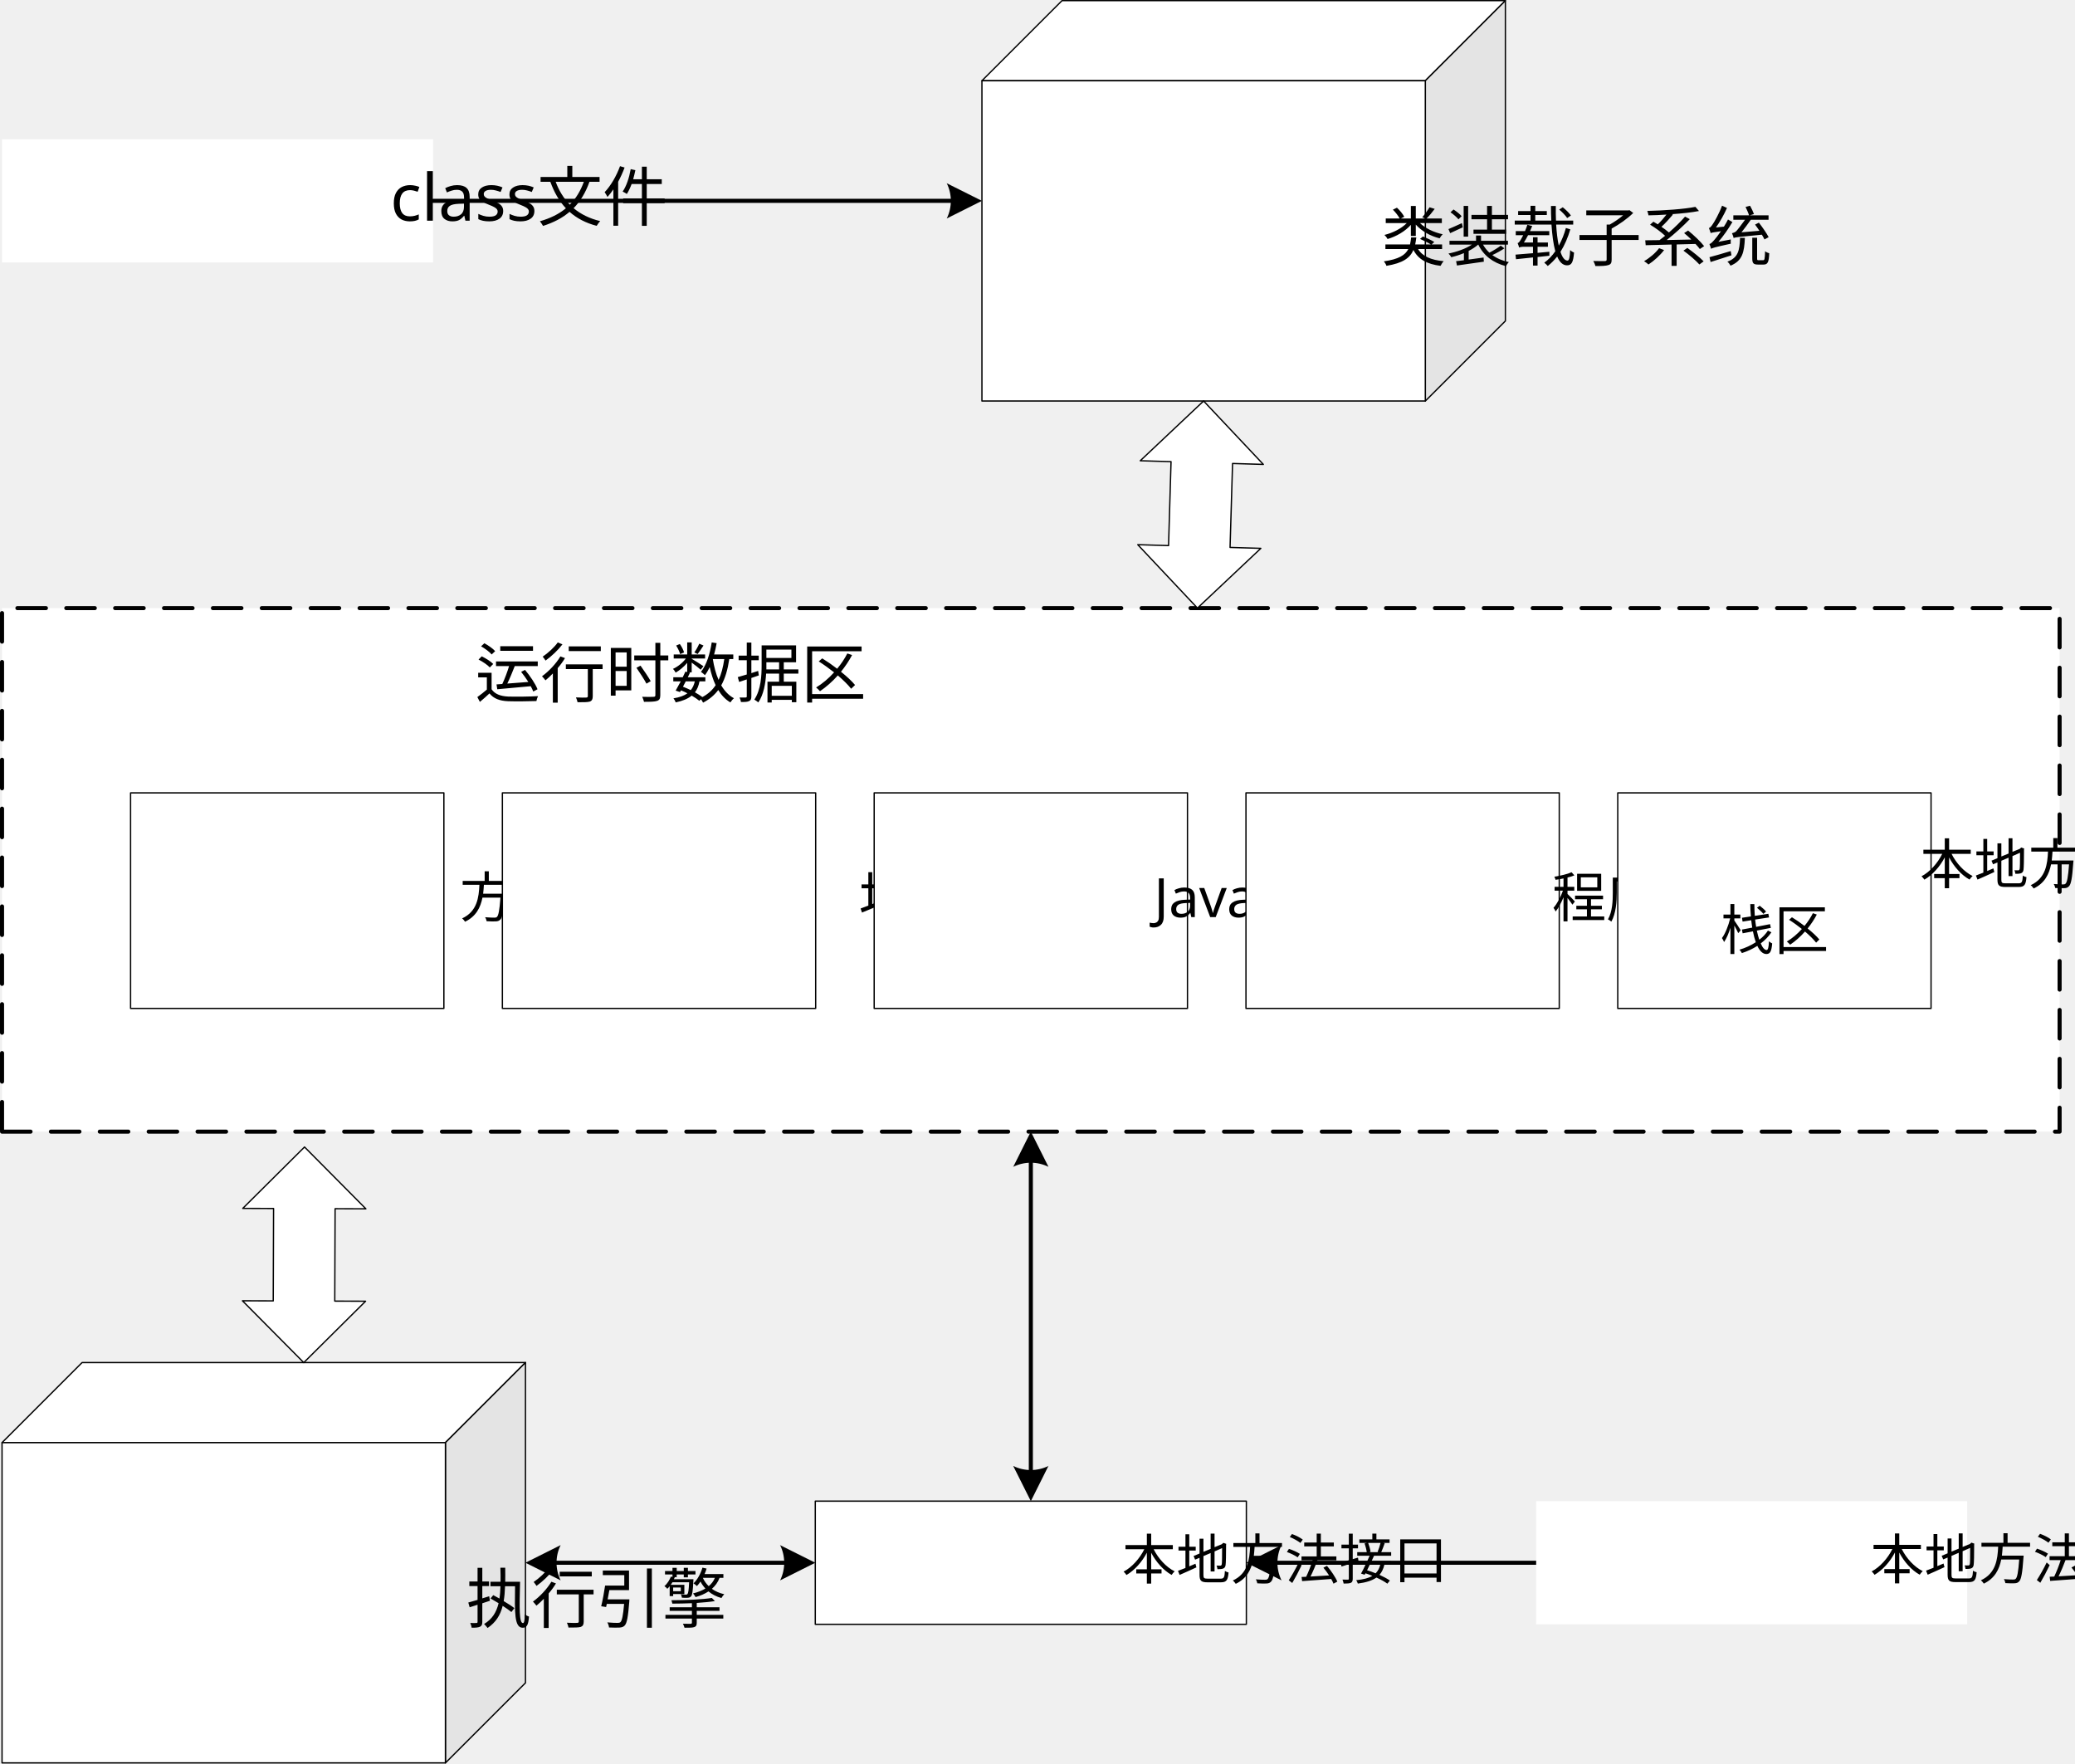
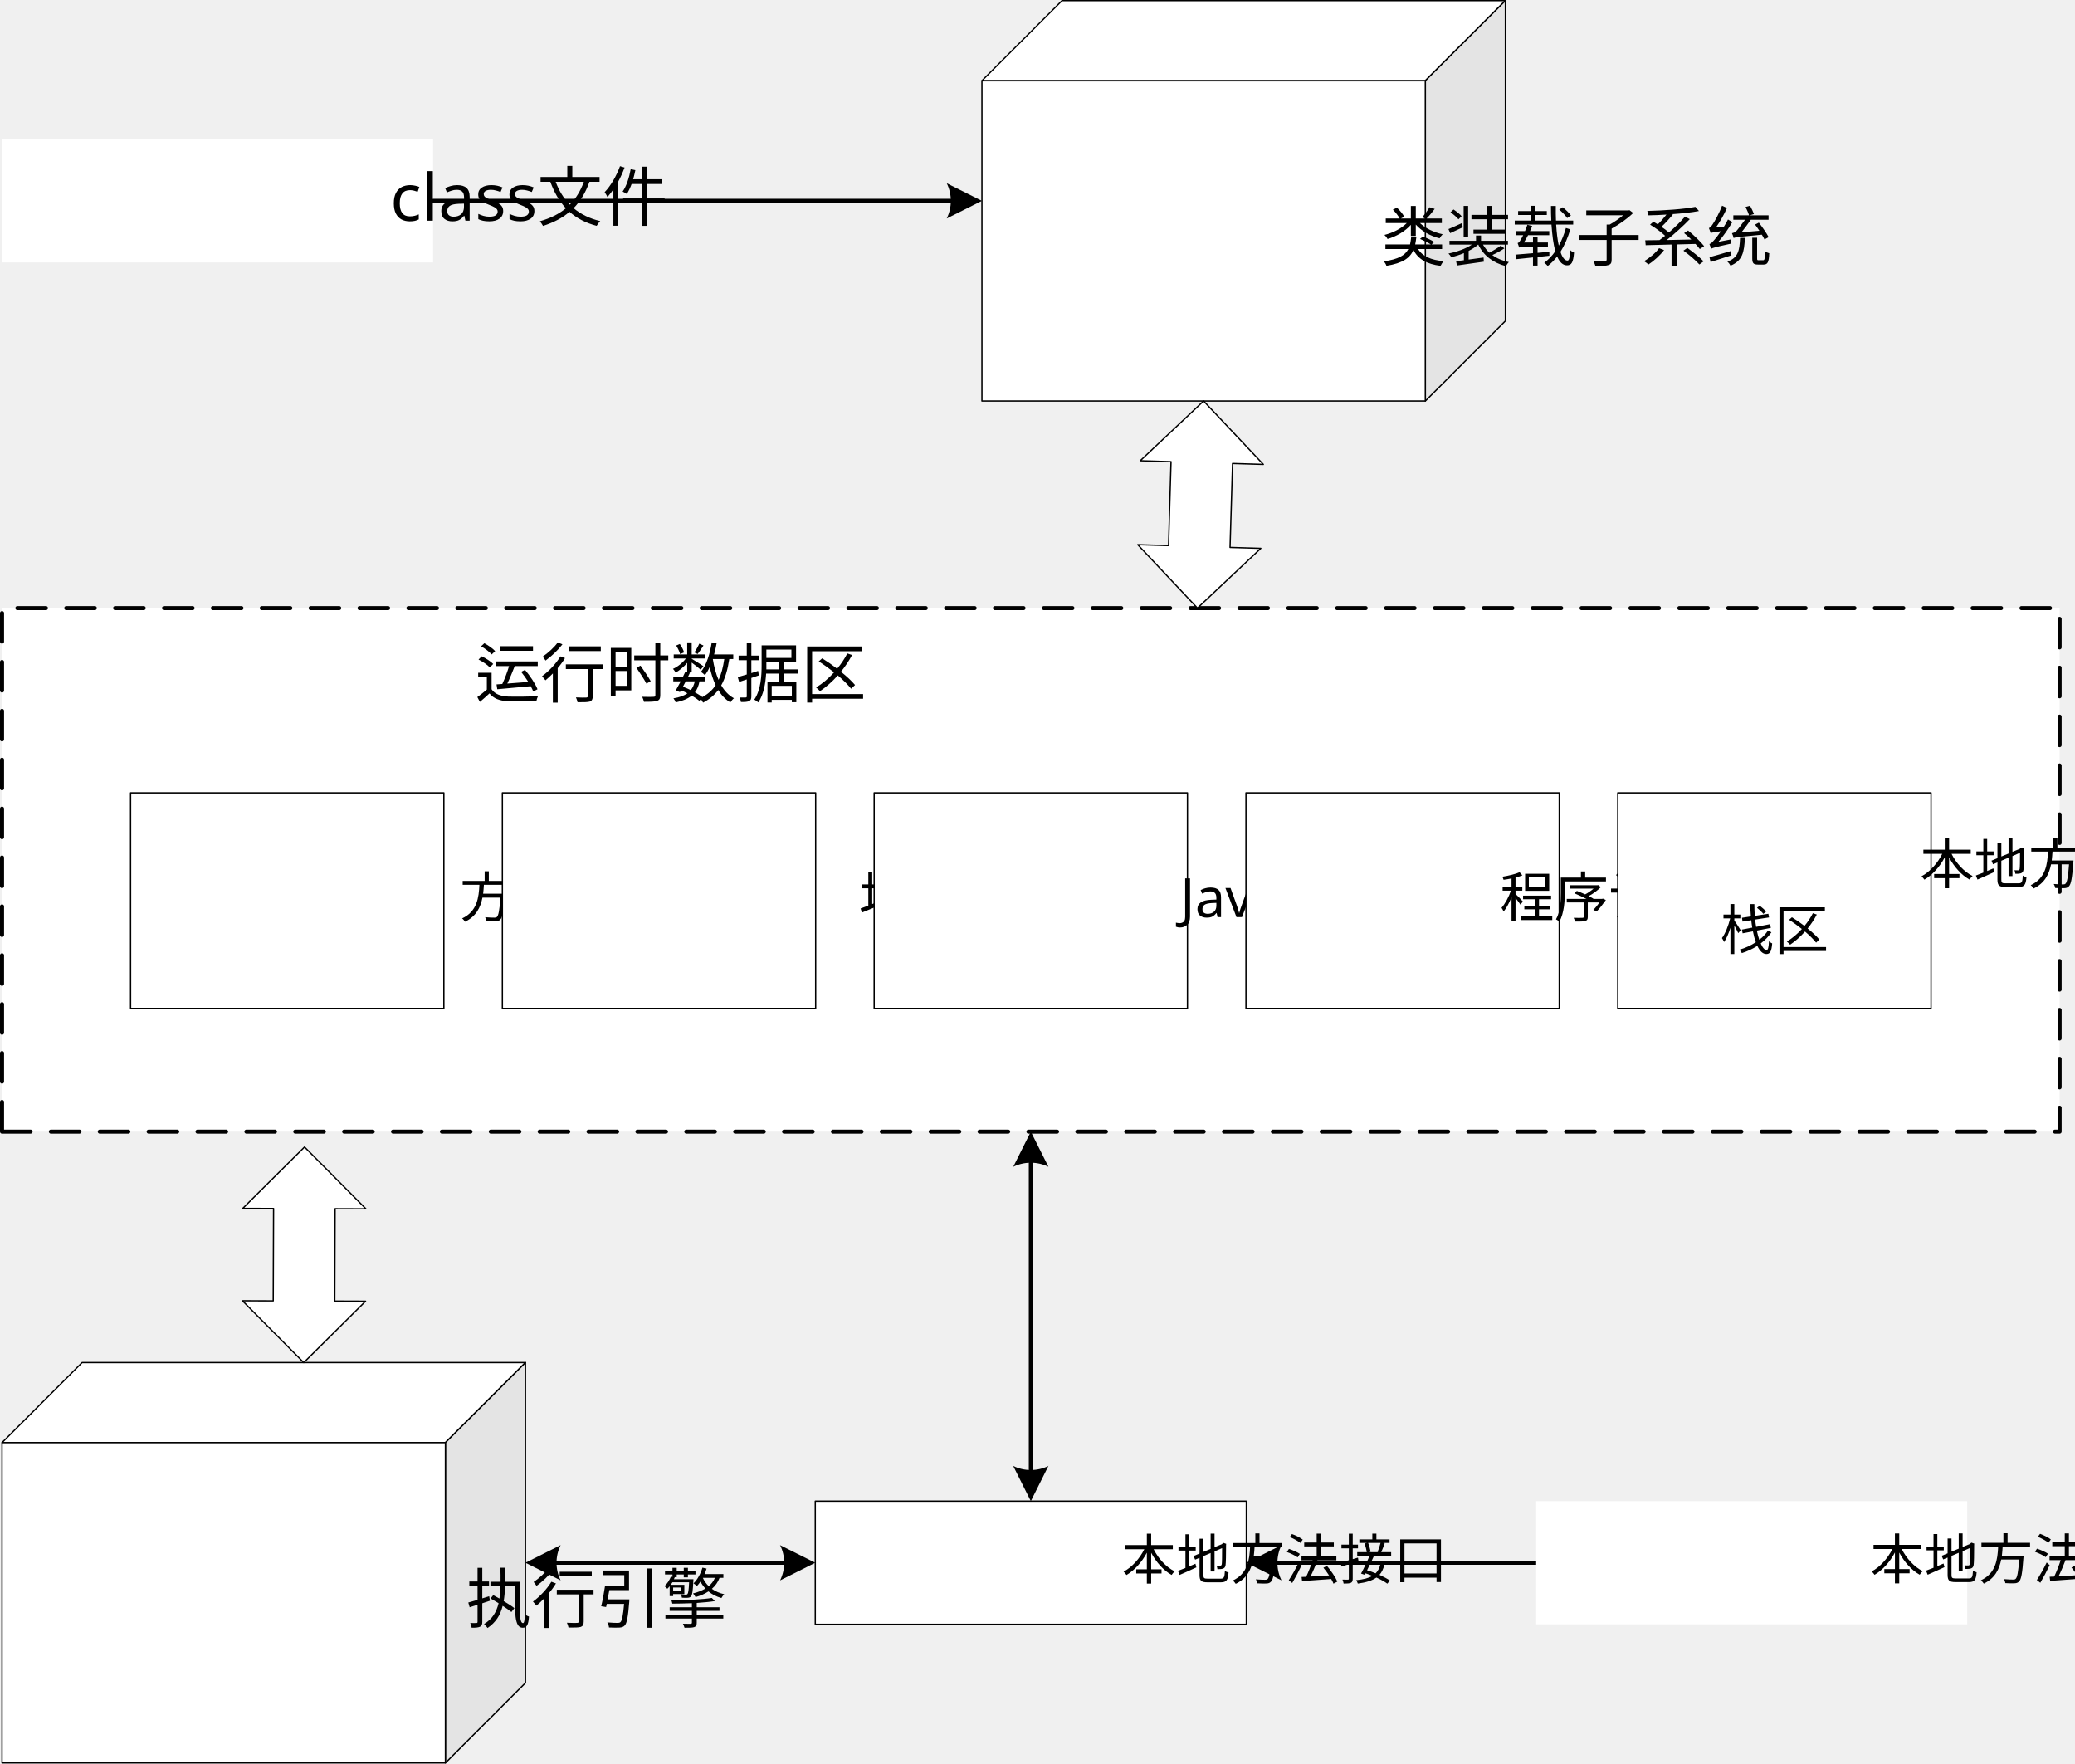
<svg xmlns="http://www.w3.org/2000/svg" xmlns:ns1="http://schemas.microsoft.com/visio/2003/SVGExtensions/" xmlns:xlink="http://www.w3.org/1999/xlink" width="5.306in" height="4.509in" viewBox="0 0 382.06 324.665" xml:space="preserve" color-interpolation-filters="sRGB" class="st15">
  <ns1:documentProperties ns1:langID="2052" ns1:metric="true" ns1:viewMarkup="false" />
  <style type="text/css">
	
		.st1 {fill:#ffffff;stroke:#000000;stroke-dasharray:5.25,3.75;stroke-linecap:round;stroke-linejoin:round;stroke-width:0.75}
		.st2 {fill:#000000;font-family:Microsoft YaHei UI;font-size:1em;font-stretch:semi-expanded}
		.st3 {fill:#ffffff;stroke:#000000;stroke-linecap:round;stroke-linejoin:round;stroke-width:0.24}
		.st4 {fill:#e4e4e4;stroke:#000000;stroke-linecap:round;stroke-linejoin:round;stroke-width:0.24}
		.st5 {fill:#000000;font-family:Microsoft YaHei UI;font-size:1em}
		.st6 {fill:#000000;font-family:Microsoft YaHei UI;font-size:0.833em}
		.st7 {fill:#000000;font-family:Segoe UI;font-size:0.833em}
		.st8 {font-family:Microsoft YaHei UI;font-size:1em}
		.st9 {font-size:1em}
		.st10 {marker-end:url(#mrkr5-61);marker-start:url(#mrkr5-59);stroke:#000000;stroke-linecap:round;stroke-linejoin:round;stroke-width:0.75}
		.st11 {fill:#000000;fill-opacity:1;stroke:#000000;stroke-opacity:1;stroke-width:0.229}
		.st12 {marker-end:url(#mrkr5-61);stroke:#000000;stroke-linecap:round;stroke-linejoin:round;stroke-width:0.75}
		.st13 {fill:#ffffff;stroke:none;stroke-linecap:round;stroke-linejoin:round;stroke-width:0.24}
		.st14 {fill:#000000;font-family:Segoe UI;font-size:1em}
		.st15 {fill:none;fill-rule:evenodd;font-size:12px;overflow:visible;stroke-linecap:square;stroke-miterlimit:3}
	
	</style>
  <defs id="Patterns_And_Gradients">
    <linearGradient id="grad0-11" x1="0" y1="0" x2="1" y2="0" gradientTransform="rotate(90 0.5 0.5)">
      <stop offset="0.01" stop-color="#ffffff" stop-opacity="1" />
      <stop offset="0.5" stop-color="#fefefe" stop-opacity="1" />
      <stop offset="1" stop-color="#ffffff" stop-opacity="1" />
    </linearGradient>
    <linearGradient id="grad0-15" x1="0" y1="0" x2="1" y2="0" gradientTransform="rotate(270 0.5 0.5)">
      <stop offset="0" stop-color="#fefefe" stop-opacity="1" />
      <stop offset="1" stop-color="#ffffff" stop-opacity="1" />
    </linearGradient>
  </defs>
  <defs id="Markers">
    <g id="lend5">
      <path d="M 2 1 L 0 0 L 1.981 -0.993 C 1.672 -0.365 1.673 0.373 1.985 1 " style="stroke:none" />
    </g>
    <marker id="mrkr5-59" class="st11" ns1:arrowType="5" ns1:arrowSize="2" ns1:setback="7.15" refX="7.15" orient="auto" markerUnits="strokeWidth" overflow="visible">
      <use xlink:href="#lend5" transform="scale(4.36) " />
    </marker>
    <marker id="mrkr5-61" class="st11" ns1:arrowType="5" ns1:arrowSize="2" ns1:setback="7.63" refX="-7.63" orient="auto" markerUnits="strokeWidth" overflow="visible">
      <use xlink:href="#lend5" transform="scale(-4.36,-4.36) " />
    </marker>
  </defs>
  <g ns1:mID="0" ns1:index="1" ns1:groupContext="foregroundPage">
    <ns1:pageProperties ns1:drawingScale="0.0393701" ns1:pageScale="0.0393701" ns1:drawingUnits="24" ns1:shadowOffsetX="8.50394" ns1:shadowOffsetY="-8.50394" />
    <ns1:layer ns1:name="容器" ns1:index="0" />
    <ns1:layer ns1:name="连接线" ns1:index="1" />
    <g id="group14-1" transform="translate(0.375,-116.34)" ns1:mID="14" ns1:groupContext="group" ns1:layerMember="0">
      <ns1:userDefs>
        <ns1:ud ns1:nameU="msvShapeCategories" ns1:prompt="" ns1:val="VT4(ContainerStyleDefaults)" />
        <ns1:ud ns1:nameU="msvStructureType" ns1:prompt="" ns1:val="VT4(Container)" />
        <ns1:ud ns1:nameU="msvSDContainerMargin" ns1:prompt="" ns1:val="VT0(0.11811023622047):24" />
        <ns1:ud ns1:nameU="msvSDContainerResize" ns1:prompt="" ns1:val="VT0(1):26" />
        <ns1:ud ns1:nameU="msvSDContainerLocked" ns1:prompt="" ns1:val="VT0(0):5" />
        <ns1:ud ns1:nameU="msvSDContainerNoHighlight" ns1:prompt="" ns1:val="VT0(0):5" />
        <ns1:ud ns1:nameU="msvSDContainerNoRibbon" ns1:prompt="" ns1:val="VT0(0):5" />
        <ns1:ud ns1:nameU="msvSDContainerStyle" ns1:prompt="" ns1:val="VT0(1):26" />
        <ns1:ud ns1:nameU="msvSDContainerStyleCount" ns1:prompt="" ns1:val="VT0(14):26" />
        <ns1:ud ns1:nameU="msvSDContainerRequiredCategories" ns1:prompt="" ns1:val="VT0(0):26" />
        <ns1:ud ns1:nameU="msvSDContainerExcludedCategories" ns1:prompt="" ns1:val="VT4(DoNotContain)" />
        <ns1:ud ns1:nameU="msvSDHeadingStyle" ns1:prompt="" ns1:val="VT0(1):26" />
        <ns1:ud ns1:nameU="msvSDHeadingStyleCount" ns1:prompt="" ns1:val="VT0(4):26" />
        <ns1:ud ns1:nameU="HeadingSide" ns1:prompt="" ns1:val="VT0(0):26" />
        <ns1:ud ns1:nameU="HeadingSpan" ns1:prompt="" ns1:val="VT0(0):26" />
        <ns1:ud ns1:nameU="HeadingAlign" ns1:prompt="" ns1:val="VT0(0):26" />
        <ns1:ud ns1:nameU="RTL" ns1:prompt="" ns1:val="VT0(0):5" />
        <ns1:ud ns1:nameU="FnForceContrast" ns1:prompt="" ns1:val="VT5(#ffffff)" />
        <ns1:ud ns1:nameU="BaseColor" ns1:prompt="" ns1:val="VT0(1):26" />
        <ns1:ud ns1:nameU="HColor1" ns1:prompt="" ns1:val="VT5(#ffffff)" />
        <ns1:ud ns1:nameU="HColor2" ns1:prompt="" ns1:val="VT5(#fefefe)" />
        <ns1:ud ns1:nameU="HColor3" ns1:prompt="" ns1:val="VT5(#e9e9e9)" />
        <ns1:ud ns1:nameU="HColor4" ns1:prompt="" ns1:val="VT5(#efefef)" />
        <ns1:ud ns1:nameU="BColor1" ns1:prompt="" ns1:val="VT5(#ffffff)" />
        <ns1:ud ns1:nameU="BColor2" ns1:prompt="" ns1:val="VT5(#ffffff)" />
        <ns1:ud ns1:nameU="LineColor" ns1:prompt="" ns1:val="VT5(#d5d5d5)" />
        <ns1:ud ns1:nameU="visVersion" ns1:prompt="" ns1:val="VT0(15):26" />
        <ns1:ud ns1:nameU="Embellishment" ns1:prompt="" ns1:val="VT0(2):26" />
        <ns1:ud ns1:nameU="HColor2" ns1:prompt="" ns1:val="VT5(#fefefe)" />
        <ns1:ud ns1:nameU="HColor3" ns1:prompt="" ns1:val="VT5(#e9e9e9)" />
        <ns1:ud ns1:nameU="HColor4" ns1:prompt="" ns1:val="VT5(#efefef)" />
      </ns1:userDefs>
      <g id="group15-2" ns1:mID="15" ns1:groupContext="group" ns1:layerMember="0">
        <ns1:userDefs>
          <ns1:ud ns1:nameU="msvStructureType" ns1:prompt="" ns1:val="VT0(0):26" />
          <ns1:ud ns1:nameU="CStyle" ns1:prompt="" ns1:val="VT0(1):26" />
          <ns1:ud ns1:nameU="HSide" ns1:prompt="" ns1:val="VT0(0):26" />
          <ns1:ud ns1:nameU="HSpan" ns1:prompt="" ns1:val="VT0(0):26" />
          <ns1:ud ns1:nameU="HAlign" ns1:prompt="" ns1:val="VT0(0):26" />
          <ns1:ud ns1:nameU="HorzAlign" ns1:prompt="" ns1:val="VT0(0):26" />
          <ns1:ud ns1:nameU="SquareCorners" ns1:prompt="" ns1:val="VT0(0):26" />
          <ns1:ud ns1:nameU="Corner6" ns1:prompt="" ns1:val="VT0(0.19685039370079):24" />
          <ns1:ud ns1:nameU="FillForegndIn" ns1:prompt="" ns1:val="VT0(1):26" />
          <ns1:ud ns1:nameU="FillBkgndIn" ns1:prompt="" ns1:val="VT0(0):26" />
          <ns1:ud ns1:nameU="FillPatternIn" ns1:prompt="" ns1:val="VT0(1):26" />
          <ns1:ud ns1:nameU="BaseColor" ns1:prompt="" ns1:val="VT0(1):26" />
          <ns1:ud ns1:nameU="BackFillColor" ns1:prompt="" ns1:val="VT5(#96afcf)" />
          <ns1:ud ns1:nameU="BackLineColor" ns1:prompt="" ns1:val="VT5(#1f477d)" />
          <ns1:ud ns1:nameU="DarkerColor" ns1:prompt="" ns1:val="VT5(#1f477d)" />
        </ns1:userDefs>
        <g id="shape16-3" ns1:mID="16" ns1:groupContext="shape" ns1:layerMember="0" transform="translate(2.83465,2.83465)">
          <ns1:userDefs>
            <ns1:ud ns1:nameU="msvStructureType" ns1:prompt="" ns1:val="VT0(0):26" />
            <ns1:ud ns1:nameU="msvThemeColors" ns1:prompt="" ns1:val="VT0(0):26" />
            <ns1:ud ns1:nameU="msvThemeEffects" ns1:prompt="" ns1:val="VT0(0):26" />
            <ns1:ud ns1:nameU="CStyle" ns1:prompt="" ns1:val="VT0(1):26" />
            <ns1:ud ns1:nameU="HSide" ns1:prompt="" ns1:val="VT0(0):26" />
            <ns1:ud ns1:nameU="HSpan" ns1:prompt="" ns1:val="VT0(0):26" />
            <ns1:ud ns1:nameU="HAlign" ns1:prompt="" ns1:val="VT0(0):26" />
            <ns1:ud ns1:nameU="HorzAlign" ns1:prompt="" ns1:val="VT0(0):26" />
            <ns1:ud ns1:nameU="SquareCorners" ns1:prompt="" ns1:val="VT0(0):26" />
            <ns1:ud ns1:nameU="OffsetX10" ns1:prompt="" ns1:val="VT0(0.039370078740157):24" />
            <ns1:ud ns1:nameU="OffsetY10" ns1:prompt="" ns1:val="VT0(-0.039370078740157):24" />
            <ns1:ud ns1:nameU="BackFillColor" ns1:prompt="" ns1:val="VT5(#96afcf)" />
            <ns1:ud ns1:nameU="BackLineColor" ns1:prompt="" ns1:val="VT5(#1f477d)" />
            <ns1:ud ns1:nameU="DarkerColor" ns1:prompt="" ns1:val="VT5(#1f477d)" />
          </ns1:userDefs>
        </g>
        <g id="shape15-5" ns1:mID="15" ns1:groupContext="groupContent" ns1:layerMember="0">
          <path d="M0 324.67 L189.43 324.67 L378.85 324.67 L378.85 228.29 L189.43 228.29 L0 228.29 L0 324.67 Z" class="st1" />
        </g>
      </g>
      <g id="group17-7" transform="translate(0,-70.8661)" ns1:mID="17" ns1:groupContext="group" ns1:layerMember="0">
        <ns1:userDefs>
          <ns1:ud ns1:nameU="msvStructureType" ns1:prompt="" ns1:val="VT4(Heading)" />
          <ns1:ud ns1:nameU="CStyle" ns1:prompt="" ns1:val="VT0(1):26" />
          <ns1:ud ns1:nameU="HSide" ns1:prompt="" ns1:val="VT0(0):26" />
          <ns1:ud ns1:nameU="HSpan" ns1:prompt="" ns1:val="VT0(0):26" />
          <ns1:ud ns1:nameU="HAlign" ns1:prompt="" ns1:val="VT0(0):26" />
          <ns1:ud ns1:nameU="Hidden" ns1:prompt="" ns1:val="VT0(0):5" />
          <ns1:ud ns1:nameU="HorzAlign" ns1:prompt="" ns1:val="VT0(0):26" />
          <ns1:ud ns1:nameU="Rounding" ns1:prompt="" ns1:val="VT0(0):1" />
          <ns1:ud ns1:nameU="SquareCorners" ns1:prompt="" ns1:val="VT0(3):26" />
          <ns1:ud ns1:nameU="Inset" ns1:prompt="" ns1:val="VT0(0):24" />
          <ns1:ud ns1:nameU="InsideRadius" ns1:prompt="" ns1:val="VT0(0):24" />
          <ns1:ud ns1:nameU="InsetXInt" ns1:prompt="" ns1:val="VT0(0):24" />
          <ns1:ud ns1:nameU="HTxtMargin" ns1:prompt="" ns1:val="VT0(0.059055118110236):24" />
          <ns1:ud ns1:nameU="HTxtWidth" ns1:prompt="" ns1:val="VT0(2.9527559055118):24" />
          <ns1:ud ns1:nameU="HLeft" ns1:prompt="" ns1:val="VT0(0):26" />
          <ns1:ud ns1:nameU="HRight" ns1:prompt="" ns1:val="VT0(2.9527559055118):24" />
          <ns1:ud ns1:nameU="SquareCorners7" ns1:prompt="" ns1:val="VT0(3):26" />
          <ns1:ud ns1:nameU="Offset" ns1:prompt="" ns1:val="VT0(0):26" />
          <ns1:ud ns1:nameU="Rounding8" ns1:prompt="" ns1:val="VT0(0.11811023622047):24" />
          <ns1:ud ns1:nameU="InsetX9" ns1:prompt="" ns1:val="VT0(0):26" />
          <ns1:ud ns1:nameU="InsetY9" ns1:prompt="" ns1:val="VT0(0):26" />
          <ns1:ud ns1:nameU="OffsetY11" ns1:prompt="" ns1:val="VT0(0):26" />
          <ns1:ud ns1:nameU="OffsetY12" ns1:prompt="" ns1:val="VT0(0):26" />
          <ns1:ud ns1:nameU="Width12" ns1:prompt="" ns1:val="VT0(0):26" />
          <ns1:ud ns1:nameU="msvSDContainerHeadingEdge" ns1:prompt="" ns1:val="VT4(Bottom)" />
          <ns1:ud ns1:nameU="HLineVisible" ns1:prompt="" ns1:val="VT0(0):5" />
          <ns1:ud ns1:nameU="HFillVisible" ns1:prompt="" ns1:val="VT0(0):5" />
          <ns1:ud ns1:nameU="FillForegndIn" ns1:prompt="" ns1:val="VT5(#ffffff)" />
          <ns1:ud ns1:nameU="FillBkgndIn" ns1:prompt="" ns1:val="VT0(1):26" />
          <ns1:ud ns1:nameU="BaseColor" ns1:prompt="" ns1:val="VT0(1):26" />
          <ns1:ud ns1:nameU="FillPatternIn" ns1:prompt="" ns1:val="VT0(30):26" />
          <ns1:ud ns1:nameU="BackFillColor" ns1:prompt="" ns1:val="VT5(#96afcf)" />
          <ns1:ud ns1:nameU="BackLineColor" ns1:prompt="" ns1:val="VT5(#1f477d)" />
          <ns1:ud ns1:nameU="BackCharColor" ns1:prompt="" ns1:val="VT5(#000000)" />
          <ns1:ud ns1:nameU="DarkerColor" ns1:prompt="" ns1:val="VT5(#000000)" />
          <ns1:ud ns1:nameU="HTxtWidth" ns1:prompt="" ns1:val="VT0(5.261811023622):1" />
          <ns1:ud ns1:nameU="HRight" ns1:prompt="" ns1:val="VT0(5.261811023622):1" />
        </ns1:userDefs>
        <g id="shape18-8" ns1:mID="18" ns1:groupContext="shape" ns1:layerMember="0">
          <ns1:userDefs>
            <ns1:ud ns1:nameU="msvStructureType" ns1:prompt="" ns1:val="VT0(0):26" />
            <ns1:ud ns1:nameU="msvThemeColors" ns1:prompt="" ns1:val="VT0(0):26" />
            <ns1:ud ns1:nameU="msvThemeEffects" ns1:prompt="" ns1:val="VT0(0):26" />
            <ns1:ud ns1:nameU="CStyle" ns1:prompt="" ns1:val="VT0(1):26" />
            <ns1:ud ns1:nameU="Rounding" ns1:prompt="" ns1:val="VT0(0):1" />
            <ns1:ud ns1:nameU="SquareCorners" ns1:prompt="" ns1:val="VT0(3):26" />
            <ns1:ud ns1:nameU="HLeft" ns1:prompt="" ns1:val="VT0(0):26" />
            <ns1:ud ns1:nameU="HRight" ns1:prompt="" ns1:val="VT0(2.9527559055118):24" />
            <ns1:ud ns1:nameU="Hidden" ns1:prompt="" ns1:val="VT0(0):5" />
            <ns1:ud ns1:nameU="BowHeight7" ns1:prompt="" ns1:val="VT0(0.11811023622047):24" />
            <ns1:ud ns1:nameU="Offset7" ns1:prompt="" ns1:val="VT0(0.0052083333333333):3" />
            <ns1:ud ns1:nameU="AnchorPt7" ns1:prompt="" ns1:val="VT0(0.64439796587927):24" />
            <ns1:ud ns1:nameU="HSide" ns1:prompt="" ns1:val="VT0(0):26" />
            <ns1:ud ns1:nameU="HAlign" ns1:prompt="" ns1:val="VT0(0):26" />
            <ns1:ud ns1:nameU="HRight" ns1:prompt="" ns1:val="VT0(5.261811023622):1" />
          </ns1:userDefs>
        </g>
        <g id="shape17-12" ns1:mID="17" ns1:groupContext="groupContent" ns1:layerMember="0">
          <ns1:textBlock ns1:margins="rect(4,6,4,6)" ns1:tabSpace="42.5197" />
          <ns1:textRect cx="189.425" cy="311.909" width="378.86" height="25.512" />
          <text x="6" y="315.56" class="st2" ns1:langID="2052">
            <ns1:paragraph />
            <ns1:tabList />运行时数据区</text>
        </g>
      </g>
    </g>
    <g id="group3-17" transform="translate(180.8,-250.844)" ns1:mID="3" ns1:groupContext="group">
      <ns1:userDefs>
        <ns1:ud ns1:nameU="visVersion" ns1:prompt="" ns1:val="VT0(15):26" />
      </ns1:userDefs>
      <g id="shape4-18" ns1:mID="4" ns1:groupContext="shape">
        <ns1:userDefs>
          <ns1:ud ns1:nameU="ControlHeight" ns1:prompt="" ns1:val="VT0(0.94488188976378):24" />
          <ns1:ud ns1:nameU="FillForegnd" ns1:prompt="" ns1:val="VT5(1)" />
          <ns1:ud ns1:nameU="ControlHeight" ns1:prompt="" ns1:val="VT0(0.81889763779528):1" />
        </ns1:userDefs>
        <path d="M0 265.7 L81.64 265.7 L96.38 250.96 L14.74 250.96 L0 265.7 Z" class="st3" />
      </g>
      <g id="shape5-20" ns1:mID="5" ns1:groupContext="shape">
        <ns1:userDefs>
          <ns1:ud ns1:nameU="ControlHeight" ns1:prompt="" ns1:val="VT0(0.94488188976378):24" />
          <ns1:ud ns1:nameU="FillForegnd" ns1:prompt="" ns1:val="VT5(1)" />
          <ns1:ud ns1:nameU="ControlHeight" ns1:prompt="" ns1:val="VT0(0.81889763779528):1" />
        </ns1:userDefs>
        <path d="M81.64 324.67 L96.38 309.93 L96.38 250.96 L81.64 265.7 L81.64 324.67 Z" class="st4" />
      </g>
      <g id="shape3-22" ns1:mID="3" ns1:groupContext="groupContent">
        <ns1:textBlock ns1:margins="rect(4,4,4,4)" ns1:tabSpace="42.5197" />
        <ns1:textRect cx="40.819" cy="295.185" width="81.64" height="58.961" />
        <rect x="0" y="265.705" width="81.638" height="58.961" class="st3" />
        <text x="4.82" y="298.83" class="st5" ns1:langID="2052">
          <ns1:paragraph ns1:horizAlign="1" />
          <ns1:tabList />类装载子系统</text>
      </g>
    </g>
    <g id="shape19-25" ns1:mID="19" ns1:groupContext="shape" transform="translate(24.0443,-139.018)">
      <ns1:userDefs>
        <ns1:ud ns1:nameU="visVersion" ns1:val="VT0(15):26" />
      </ns1:userDefs>
      <ns1:textBlock ns1:margins="rect(4,4,4,4)" ns1:tabSpace="42.5197" />
      <ns1:textRect cx="28.843" cy="304.823" width="57.69" height="39.685" />
      <rect x="0" y="284.98" width="57.685" height="39.685" class="st3" />
      <text x="13.84" y="307.86" class="st6" ns1:langID="2052">
        <ns1:paragraph ns1:horizAlign="1" />
        <ns1:tabList />方法区</text>
    </g>
    <g id="shape20-28" ns1:mID="20" ns1:groupContext="shape" transform="translate(92.501,-139.018)">
      <ns1:userDefs>
        <ns1:ud ns1:nameU="visVersion" ns1:val="VT0(15):26" />
      </ns1:userDefs>
      <ns1:textBlock ns1:margins="rect(4,4,4,4)" ns1:tabSpace="42.5197" />
      <ns1:textRect cx="28.843" cy="304.823" width="57.69" height="39.685" />
      <rect x="0" y="284.98" width="57.685" height="39.685" class="st3" />
      <text x="18.84" y="307.86" class="st6" ns1:langID="2052">
        <ns1:paragraph ns1:horizAlign="1" />
        <ns1:tabList />堆区</text>
    </g>
    <g id="shape21-31" ns1:mID="21" ns1:groupContext="shape" transform="translate(160.958,-139.018)">
      <ns1:userDefs>
        <ns1:ud ns1:nameU="visVersion" ns1:val="VT0(15):26" />
      </ns1:userDefs>
      <ns1:textBlock ns1:margins="rect(4,4,4,4)" ns1:tabSpace="42.5197" />
      <ns1:textRect cx="28.843" cy="304.823" width="57.69" height="39.685" />
      <rect x="0" y="284.98" width="57.685" height="39.685" class="st3" />
-       <text x="4.73" y="307.86" class="st7" ns1:langID="2052">
+       <text x="9.57" y="307.86" class="st7" ns1:langID="2052">
        <ns1:paragraph ns1:horizAlign="1" />
        <ns1:tabList />Java<tspan class="st8">栈区</tspan>
      </text>
    </g>
    <g id="shape22-35" ns1:mID="22" ns1:groupContext="shape" transform="translate(229.414,-139.018)">
      <ns1:userDefs>
        <ns1:ud ns1:nameU="visVersion" ns1:val="VT0(15):26" />
      </ns1:userDefs>
      <ns1:textBlock ns1:margins="rect(4,4,4,4)" ns1:tabSpace="42.5197" />
      <ns1:textRect cx="28.843" cy="304.823" width="57.69" height="39.685" />
      <rect x="0" y="284.98" width="57.685" height="39.685" class="st3" />
-       <text x="9.57" y="307.86" class="st6" ns1:langID="2052">
+       <text x="0" y="307.86" class="st6" ns1:langID="2052">
        <ns1:paragraph ns1:horizAlign="1" />
        <ns1:tabList />程序计数器</text>
    </g>
    <g id="shape23-38" ns1:mID="23" ns1:groupContext="shape" transform="translate(297.871,-139.018)">
      <ns1:userDefs>
        <ns1:ud ns1:nameU="visVersion" ns1:val="VT0(15):26" />
      </ns1:userDefs>
      <ns1:textBlock ns1:margins="rect(4,4,4,4)" ns1:tabSpace="42.5197" />
      <ns1:textRect cx="28.843" cy="304.823" width="57.69" height="39.685" />
      <rect x="0" y="284.98" width="57.685" height="39.685" class="st3" />
      <text x="8.84" y="301.74" class="st6" ns1:langID="2052">
        <ns1:paragraph ns1:horizAlign="1" />
        <ns1:tabList />本地方法<tspan x="18.84" dy="1.212em" class="st9">栈区</tspan>
      </text>
    </g>
    <g id="group24-42" transform="translate(0.375,-0.12)" ns1:mID="24" ns1:groupContext="group">
      <ns1:userDefs>
        <ns1:ud ns1:nameU="visVersion" ns1:prompt="" ns1:val="VT0(15):26" />
      </ns1:userDefs>
      <g id="shape25-43" ns1:mID="25" ns1:groupContext="shape">
        <ns1:userDefs>
          <ns1:ud ns1:nameU="ControlHeight" ns1:prompt="" ns1:val="VT0(0.94488188976378):24" />
          <ns1:ud ns1:nameU="FillForegnd" ns1:prompt="" ns1:val="VT5(1)" />
          <ns1:ud ns1:nameU="ControlHeight" ns1:prompt="" ns1:val="VT0(0.81889763779528):1" />
        </ns1:userDefs>
        <path d="M0 265.7 L81.64 265.7 L96.38 250.96 L14.74 250.96 L0 265.7 Z" class="st3" />
      </g>
      <g id="shape26-45" ns1:mID="26" ns1:groupContext="shape">
        <ns1:userDefs>
          <ns1:ud ns1:nameU="ControlHeight" ns1:prompt="" ns1:val="VT0(0.94488188976378):24" />
          <ns1:ud ns1:nameU="FillForegnd" ns1:prompt="" ns1:val="VT5(1)" />
          <ns1:ud ns1:nameU="ControlHeight" ns1:prompt="" ns1:val="VT0(0.81889763779528):1" />
        </ns1:userDefs>
        <path d="M81.64 324.67 L96.38 309.93 L96.38 250.96 L81.64 265.7 L81.64 324.67 Z" class="st4" />
      </g>
      <g id="shape24-47" ns1:mID="24" ns1:groupContext="groupContent">
        <ns1:textBlock ns1:margins="rect(4,4,4,4)" ns1:tabSpace="42.5197" />
        <ns1:textRect cx="40.819" cy="295.185" width="81.64" height="58.961" />
        <rect x="0" y="265.705" width="81.638" height="58.961" class="st3" />
        <text x="16.82" y="298.83" class="st5" ns1:langID="2052">
          <ns1:paragraph ns1:horizAlign="1" />
          <ns1:tabList />执行引擎</text>
      </g>
    </g>
    <g id="shape27-50" ns1:mID="27" ns1:groupContext="shape" transform="translate(150.115,-25.6318)">
      <ns1:userDefs>
        <ns1:ud ns1:nameU="visVersion" ns1:val="VT0(15):26" />
      </ns1:userDefs>
      <ns1:textBlock ns1:margins="rect(4,4,4,4)" ns1:tabSpace="42.5197" />
      <ns1:textRect cx="39.685" cy="313.327" width="79.38" height="22.677" />
      <rect x="0" y="301.988" width="79.37" height="22.677" class="st3" />
      <text x="9.68" y="316.37" class="st6" ns1:langID="2052">
        <ns1:paragraph ns1:horizAlign="1" />
        <ns1:tabList />本地方法接口</text>
    </g>
    <g id="shape29-53" ns1:mID="29" ns1:groupContext="shape" ns1:layerMember="1" transform="translate(96.753,-29.8838)">
      <path d="M5.36 317.58 L5.72 317.58 L47.64 317.58" class="st10" />
    </g>
    <g id="shape31-62" ns1:mID="31" ns1:groupContext="shape" ns1:layerMember="1" transform="translate(182.714,-48.309)">
      <path d="M7.09 319.3 L7.09 318.94 L7.09 262.36" class="st10" />
    </g>
    <g id="shape32-69" ns1:mID="32" ns1:groupContext="shape" ns1:layerMember="1" transform="translate(282.847,-29.8838)">
      <path d="M0 317.58 L-47.64 317.58" class="st12" />
    </g>
    <g id="shape34-74" ns1:mID="34" ns1:groupContext="shape" transform="translate(282.847,-25.6318)">
      <ns1:userDefs>
        <ns1:ud ns1:nameU="visVersion" ns1:val="VT0(15):26" />
      </ns1:userDefs>
      <ns1:textBlock ns1:margins="rect(4,4,4,4)" ns1:tabSpace="42.5197" />
      <ns1:textRect cx="39.685" cy="313.327" width="79.38" height="22.677" />
      <rect x="0" y="301.988" width="79.37" height="22.677" class="st13" />
      <text x="14.69" y="316.33" class="st6" ns1:langID="2052">
        <ns1:paragraph ns1:horizAlign="1" />
        <ns1:tabList />本地方法库</text>
    </g>
    <g id="shape36-77" ns1:mID="36" ns1:groupContext="shape" transform="translate(0.375,-276.356)">
      <ns1:userDefs>
        <ns1:ud ns1:nameU="visVersion" ns1:val="VT0(15):26" />
      </ns1:userDefs>
      <ns1:textBlock ns1:margins="rect(4,4,4,4)" ns1:tabSpace="42.5197" />
      <ns1:textRect cx="39.685" cy="313.327" width="79.38" height="22.677" />
      <rect x="0" y="301.988" width="79.37" height="22.677" class="st13" />
      <text x="15.32" y="316.98" class="st14" ns1:langID="2052">
        <ns1:paragraph ns1:horizAlign="1" />
        <ns1:tabList />class<tspan class="st8">文件</tspan>
      </text>
    </g>
    <g id="shape38-81" ns1:mID="38" ns1:groupContext="shape" ns1:layerMember="1" transform="translate(79.7451,-280.608)">
      <path d="M0 317.58 L95.33 317.58" class="st12" />
    </g>
    <g id="shape41-86" ns1:mID="41" ns1:groupContext="shape" transform="translate(380.739,212.319) rotate(90.2046)">
      <ns1:userDefs>
        <ns1:ud ns1:nameU="visVersion" ns1:val="VT0(15):26" />
        <ns1:ud ns1:nameU="ArrowType" ns1:prompt="" ns1:val="VT0(3):26" />
      </ns1:userDefs>
      <path d="M0 324.67 L11.34 313.33 L11.34 319 L28.35 319 L28.35 313.33 L39.69 324.67 L28.35 336 L28.35 330.33 L11.34 330.33        L11.34 336 L0 324.67 Z" class="st3" />
    </g>
    <g id="shape42-88" ns1:mID="42" ns1:groupContext="shape" transform="translate(546.141,83.472) rotate(91.7035)">
      <ns1:userDefs>
        <ns1:ud ns1:nameU="visVersion" ns1:val="VT0(15):26" />
        <ns1:ud ns1:nameU="ArrowType" ns1:prompt="" ns1:val="VT0(3):26" />
      </ns1:userDefs>
      <path d="M0 324.67 L11.34 313.33 L11.34 319 L26.8 319 L26.8 313.33 L38.14 324.67 L26.8 336 L26.8 330.33 L11.34 330.33        L11.34 336 L0 324.67 Z" class="st3" />
    </g>
  </g>
</svg>
